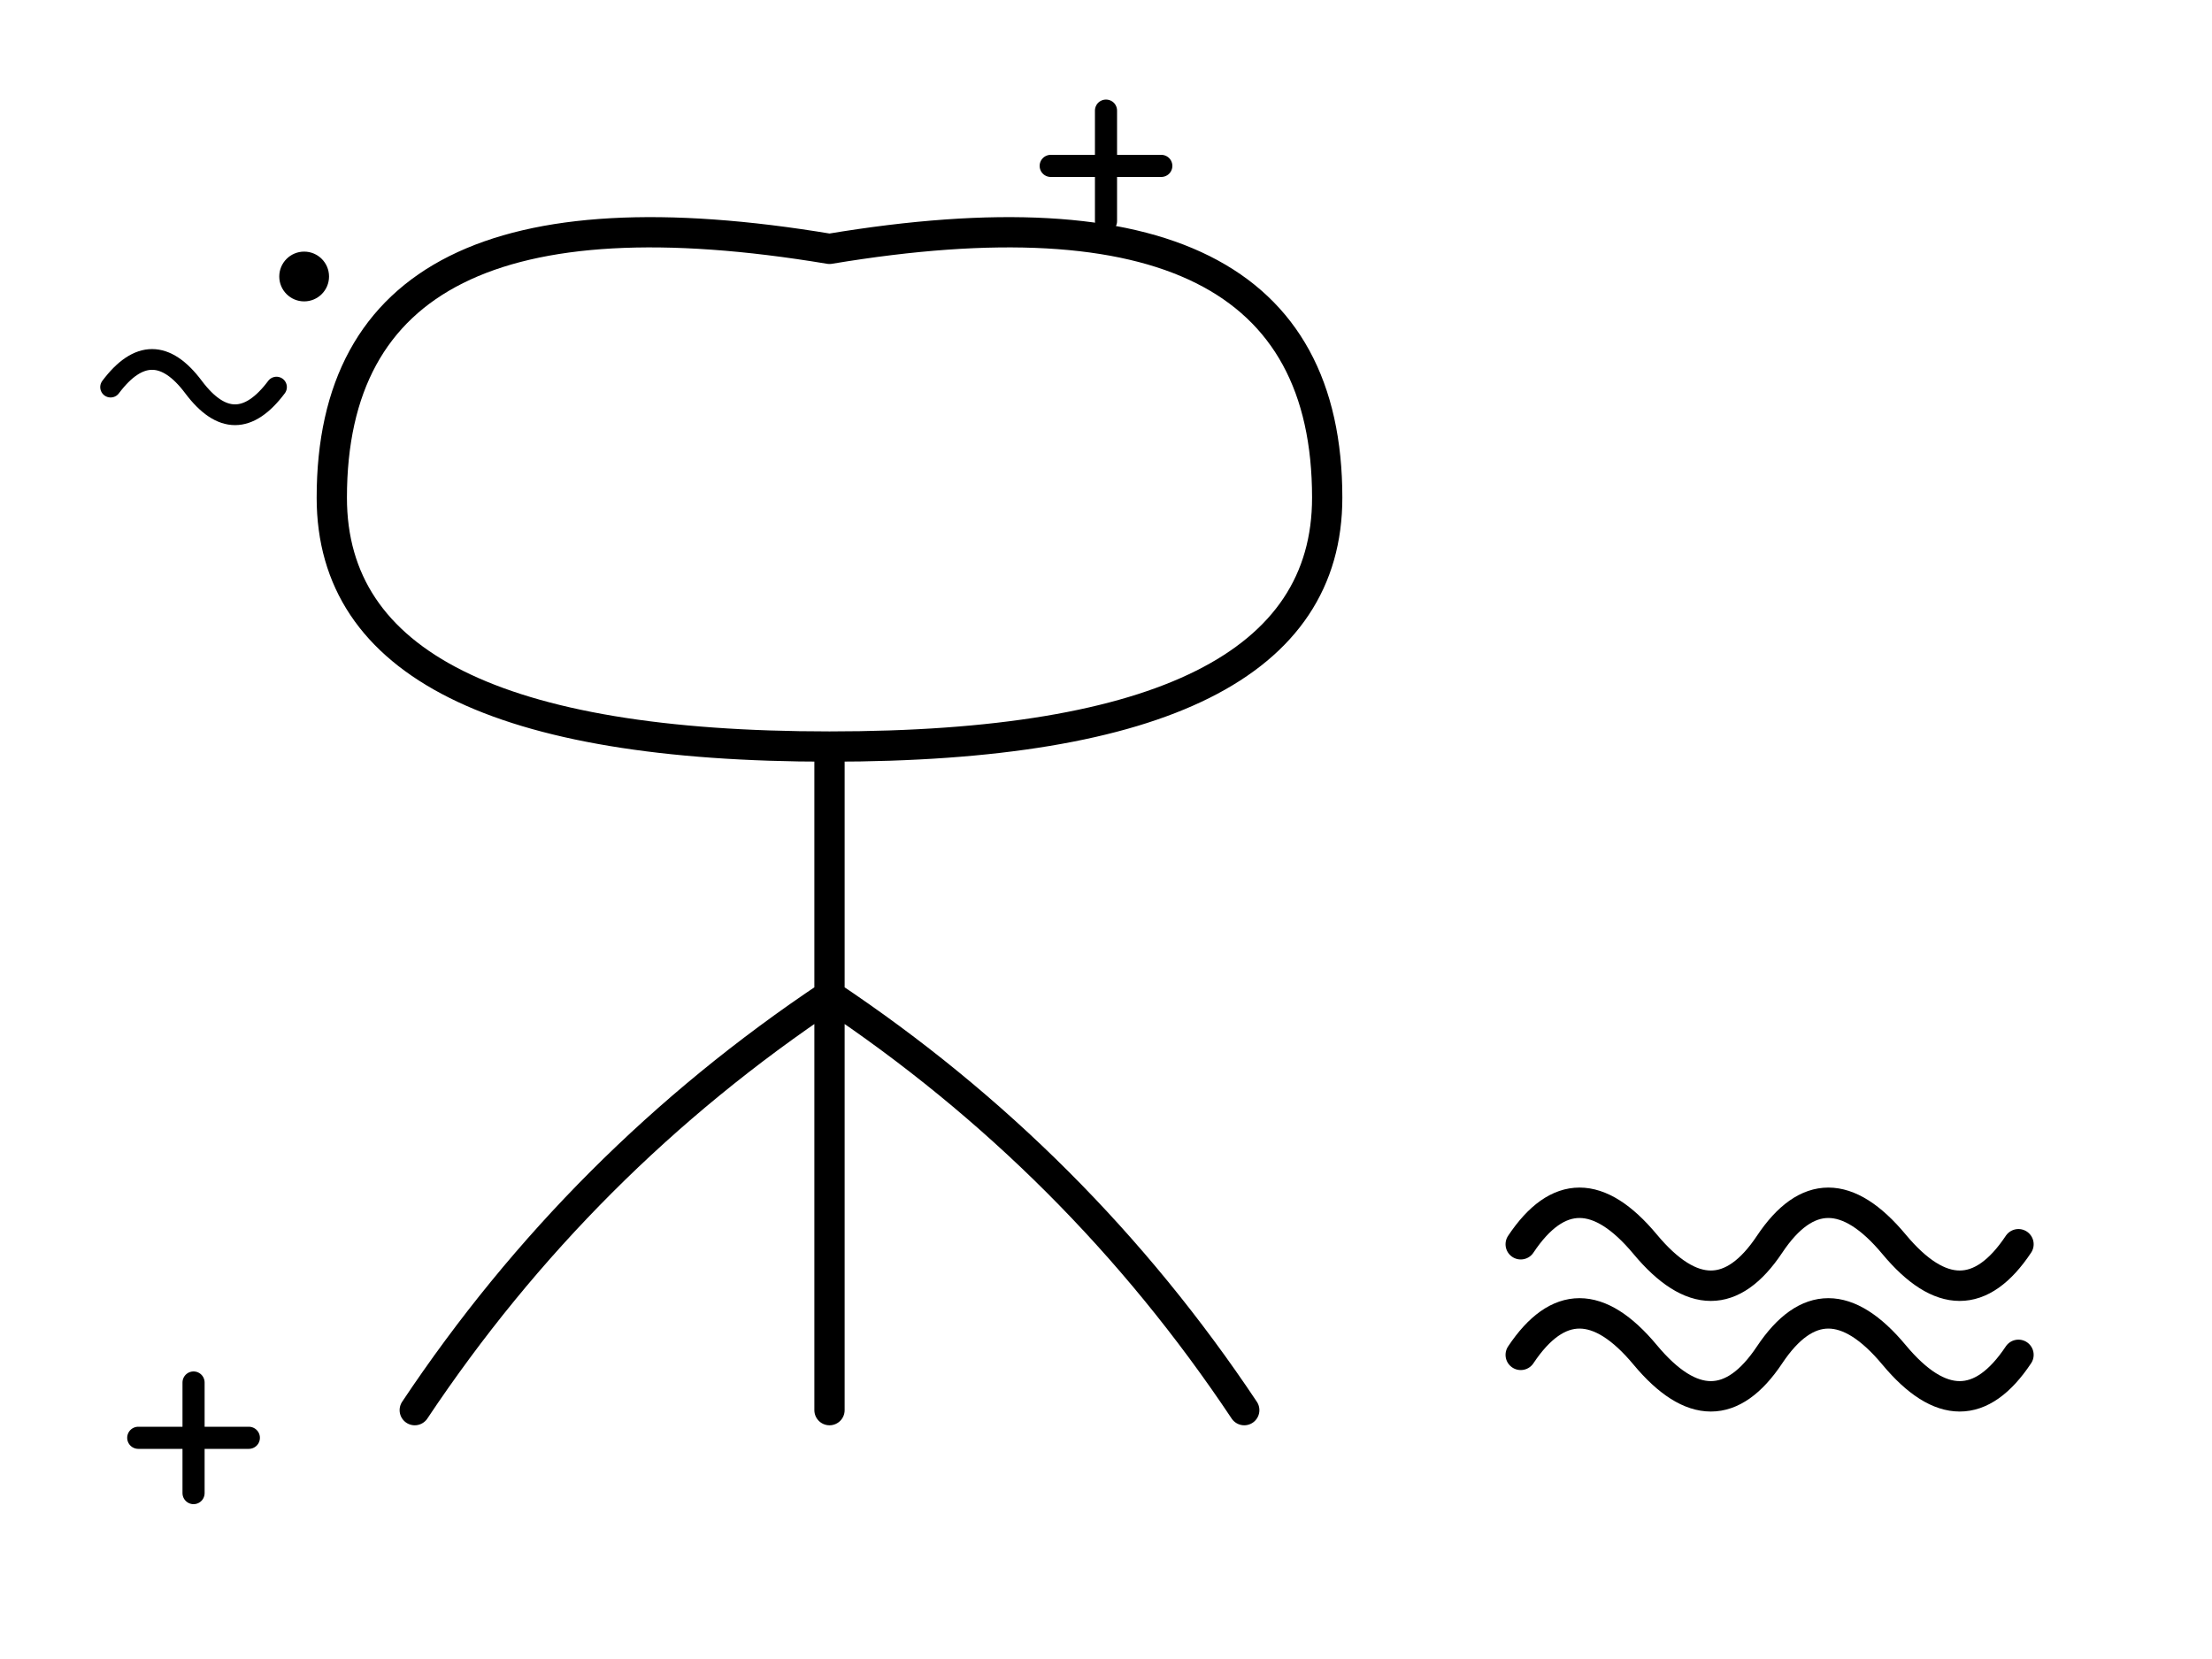
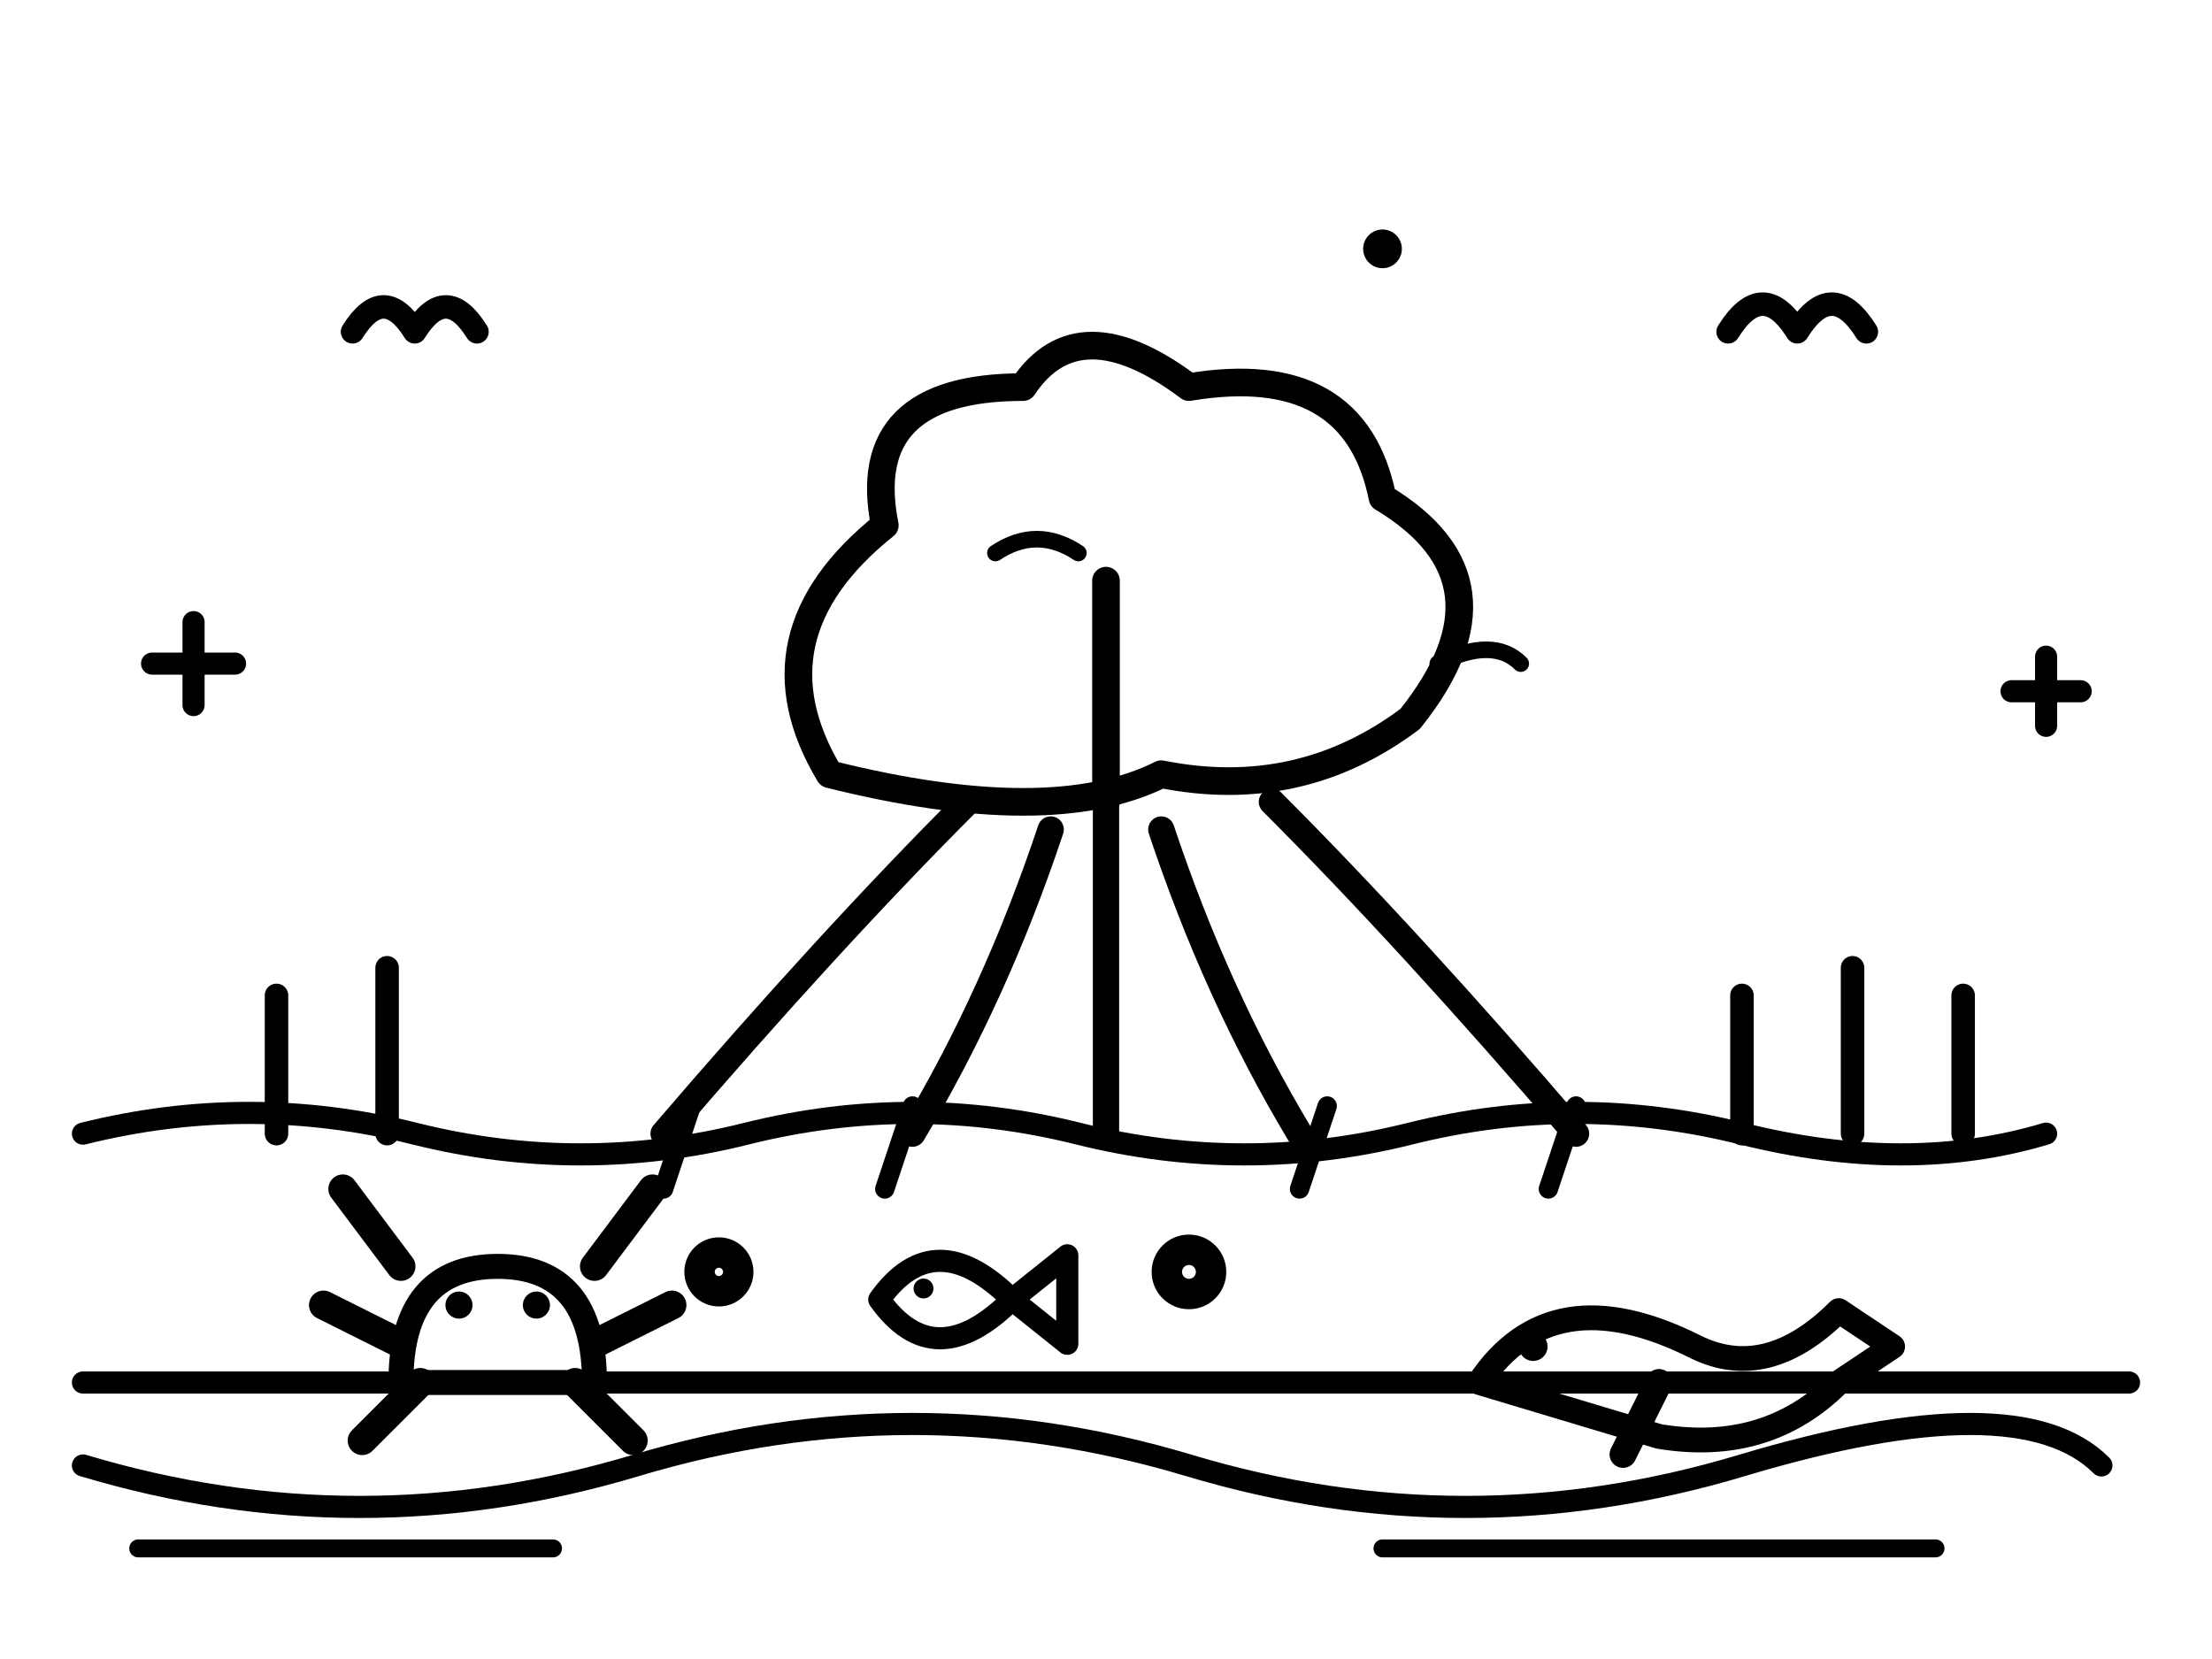
<svg xmlns="http://www.w3.org/2000/svg" viewBox="0 0 160 120" fill="none" stroke="#000" stroke-width="2.2" stroke-linecap="round" stroke-linejoin="round">
-   <g transform="translate(60 60) scale(3.0)" stroke-width="0.73">
-     <path d="M-12-8Q-12-16 0-14Q12-16 12-8Q12-2 0-2Q-12-2-12-8zM0-2V4M0 4Q-6 8-10 14M0 4V14M0 4Q6 8 10 14" />
+   <path d="M6 82q12-3 24 0t24 0t24 0t24 0t24 0t22 0" stroke-width="1.6" />
+   <path d="M80 58V42M60 56q-6-10 4-18q-2-10 10-10q4-6 12 0q12-2 14 8q10 6 2 16q-8 6-18 4q-8 4-24 0z" stroke-width="2" />
+   <path d="M70 58q-10 10-22 24M76 60q-4 12-10 22M84 60q4 12 10 22M92 58q10 10 22 24M80 58v24" stroke-width="1.9" />
+   <path d="M50 80l-2 6M66 80l-2 6M96 80l-2 6M114 80l-2 6" stroke-width="1.4" />
+   <path d="M20 82v-10M28 82v-12M126 82v-10M134 82v-12M142 82v-10" stroke-width="1.7" />
+   <path d="M6 100h148M6 106q20 6 40 0t40 0t40 0t26 0" stroke-width="1.6" />
+   <g transform="translate(36 100) scale(1.4 1.4)" stroke-width="1.29">
+     <path d="M-5 0q0-6 5-6t5 6z" />
+     <path d="M-5-2l-4-2M5-2l4-2M-4 0l-3 3M4 0l3 3" stroke-width="1.5" />
+     <path d="M-5-6l-3-4M5-6l3-4" stroke-width="1.5" />
+     <circle cx="-2" cy="-4" r="0.7" fill="#000" stroke="none" />
+     <circle cx="2" cy="-4" r="0.7" fill="#000" stroke="none" />
  </g>
-   <g transform="translate(130 90) scale(1.0)" stroke-width="2.20">
-     <path d="M-20 0q4-6 9 0t9 0t9 0t9 0M-20 8q4-6 9 0t9 0t9 0t9 0" />
+   <g transform="translate(120 100) scale(1.3 1.3)" stroke-width="1.38">
+     <path d="M-10 0q4-6 12-2q4 2 8-2l3 2l-3 2q-4 4-10 3z" />
+     <circle cx="-7" cy="-2" r="0.8" fill="#000" stroke="none" />
+     <path d="M0 0l-2 4" stroke-width="1.5" />
  </g>
-   <path d="M10 104H18M14 100V108" stroke-width="1.6" />
-   <path d="M76 12H84M80 8V16" stroke-width="1.6" />
-   <circle cx="22" cy="20" r="1.8" fill="#000" stroke="none" />
-   <path d="M8 28q3-4 6 0t6 0" stroke-width="1.5" />
+   <g transform="translate(70 94) scale(0.8 0.8)" stroke-width="2.00">
+     <path d="M-8 0q5-7 12 0q-7 7-12 0M4 0l5-4v8z" />
+     <circle cx="-4" cy="-1" r="0.9" fill="#000" stroke="none" />
+   </g>
+   <circle cx="86" cy="92" r="1.6" />
+   <circle cx="52" cy="92" r="1.4" />
+   <path d="M96 70q0-6-6-6M70 36q-6-4-8 0" stroke-width="0" />
+   <path d="M125 24q2.5 -4 5 0q2.5 -4 5 0" stroke-width="1.7" />
+   <path d="M25.5 24q2.25 -3.6 4.5 0q2.25 -3.6 4.5 0" stroke-width="1.7" />
+   <path d="M11 48h6M14 45v6" stroke-width="1.6" />
+   <path d="M145.5 50h5M148 47.5v5" stroke-width="1.6" />
+   <circle cx="100" cy="18" r="1.4" fill="#000" stroke="none" />
+   <path d="M10 112h30M100 112h40" stroke-width="1.3" />
+   <path d="M104 48q4-2 6 0M72 40q3-2 6 0" stroke-width="1.2" />
</svg>
